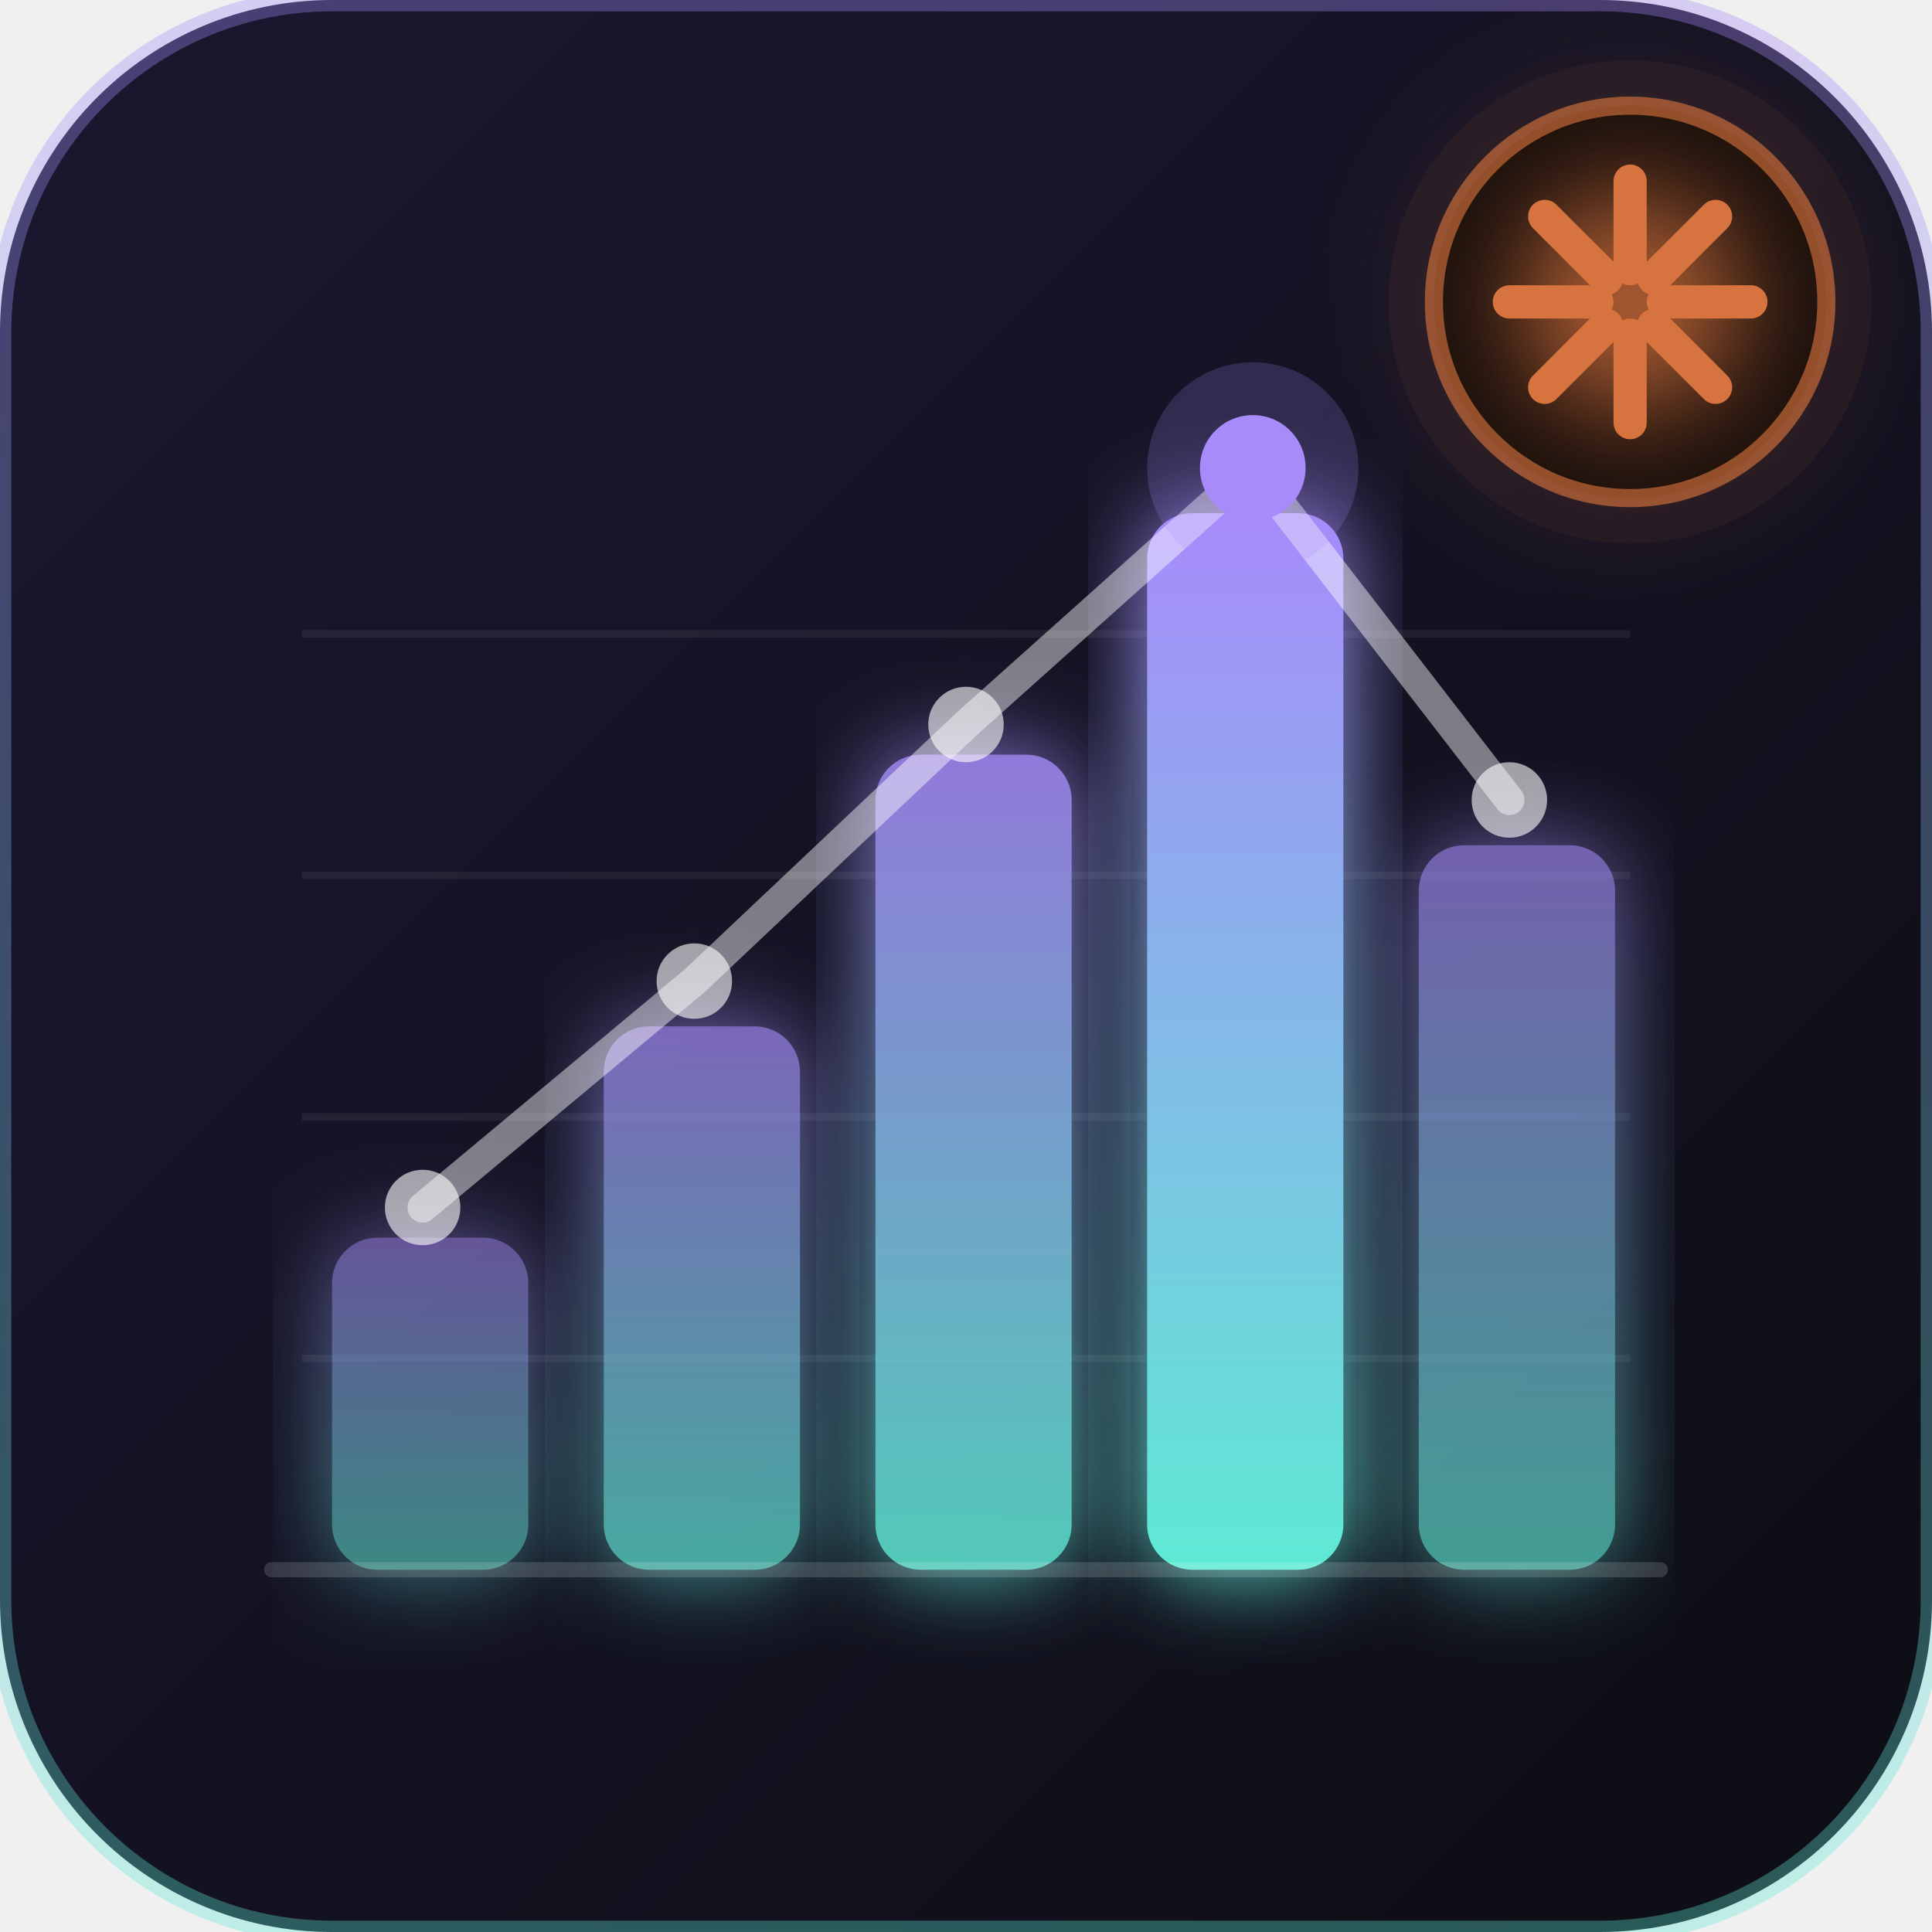
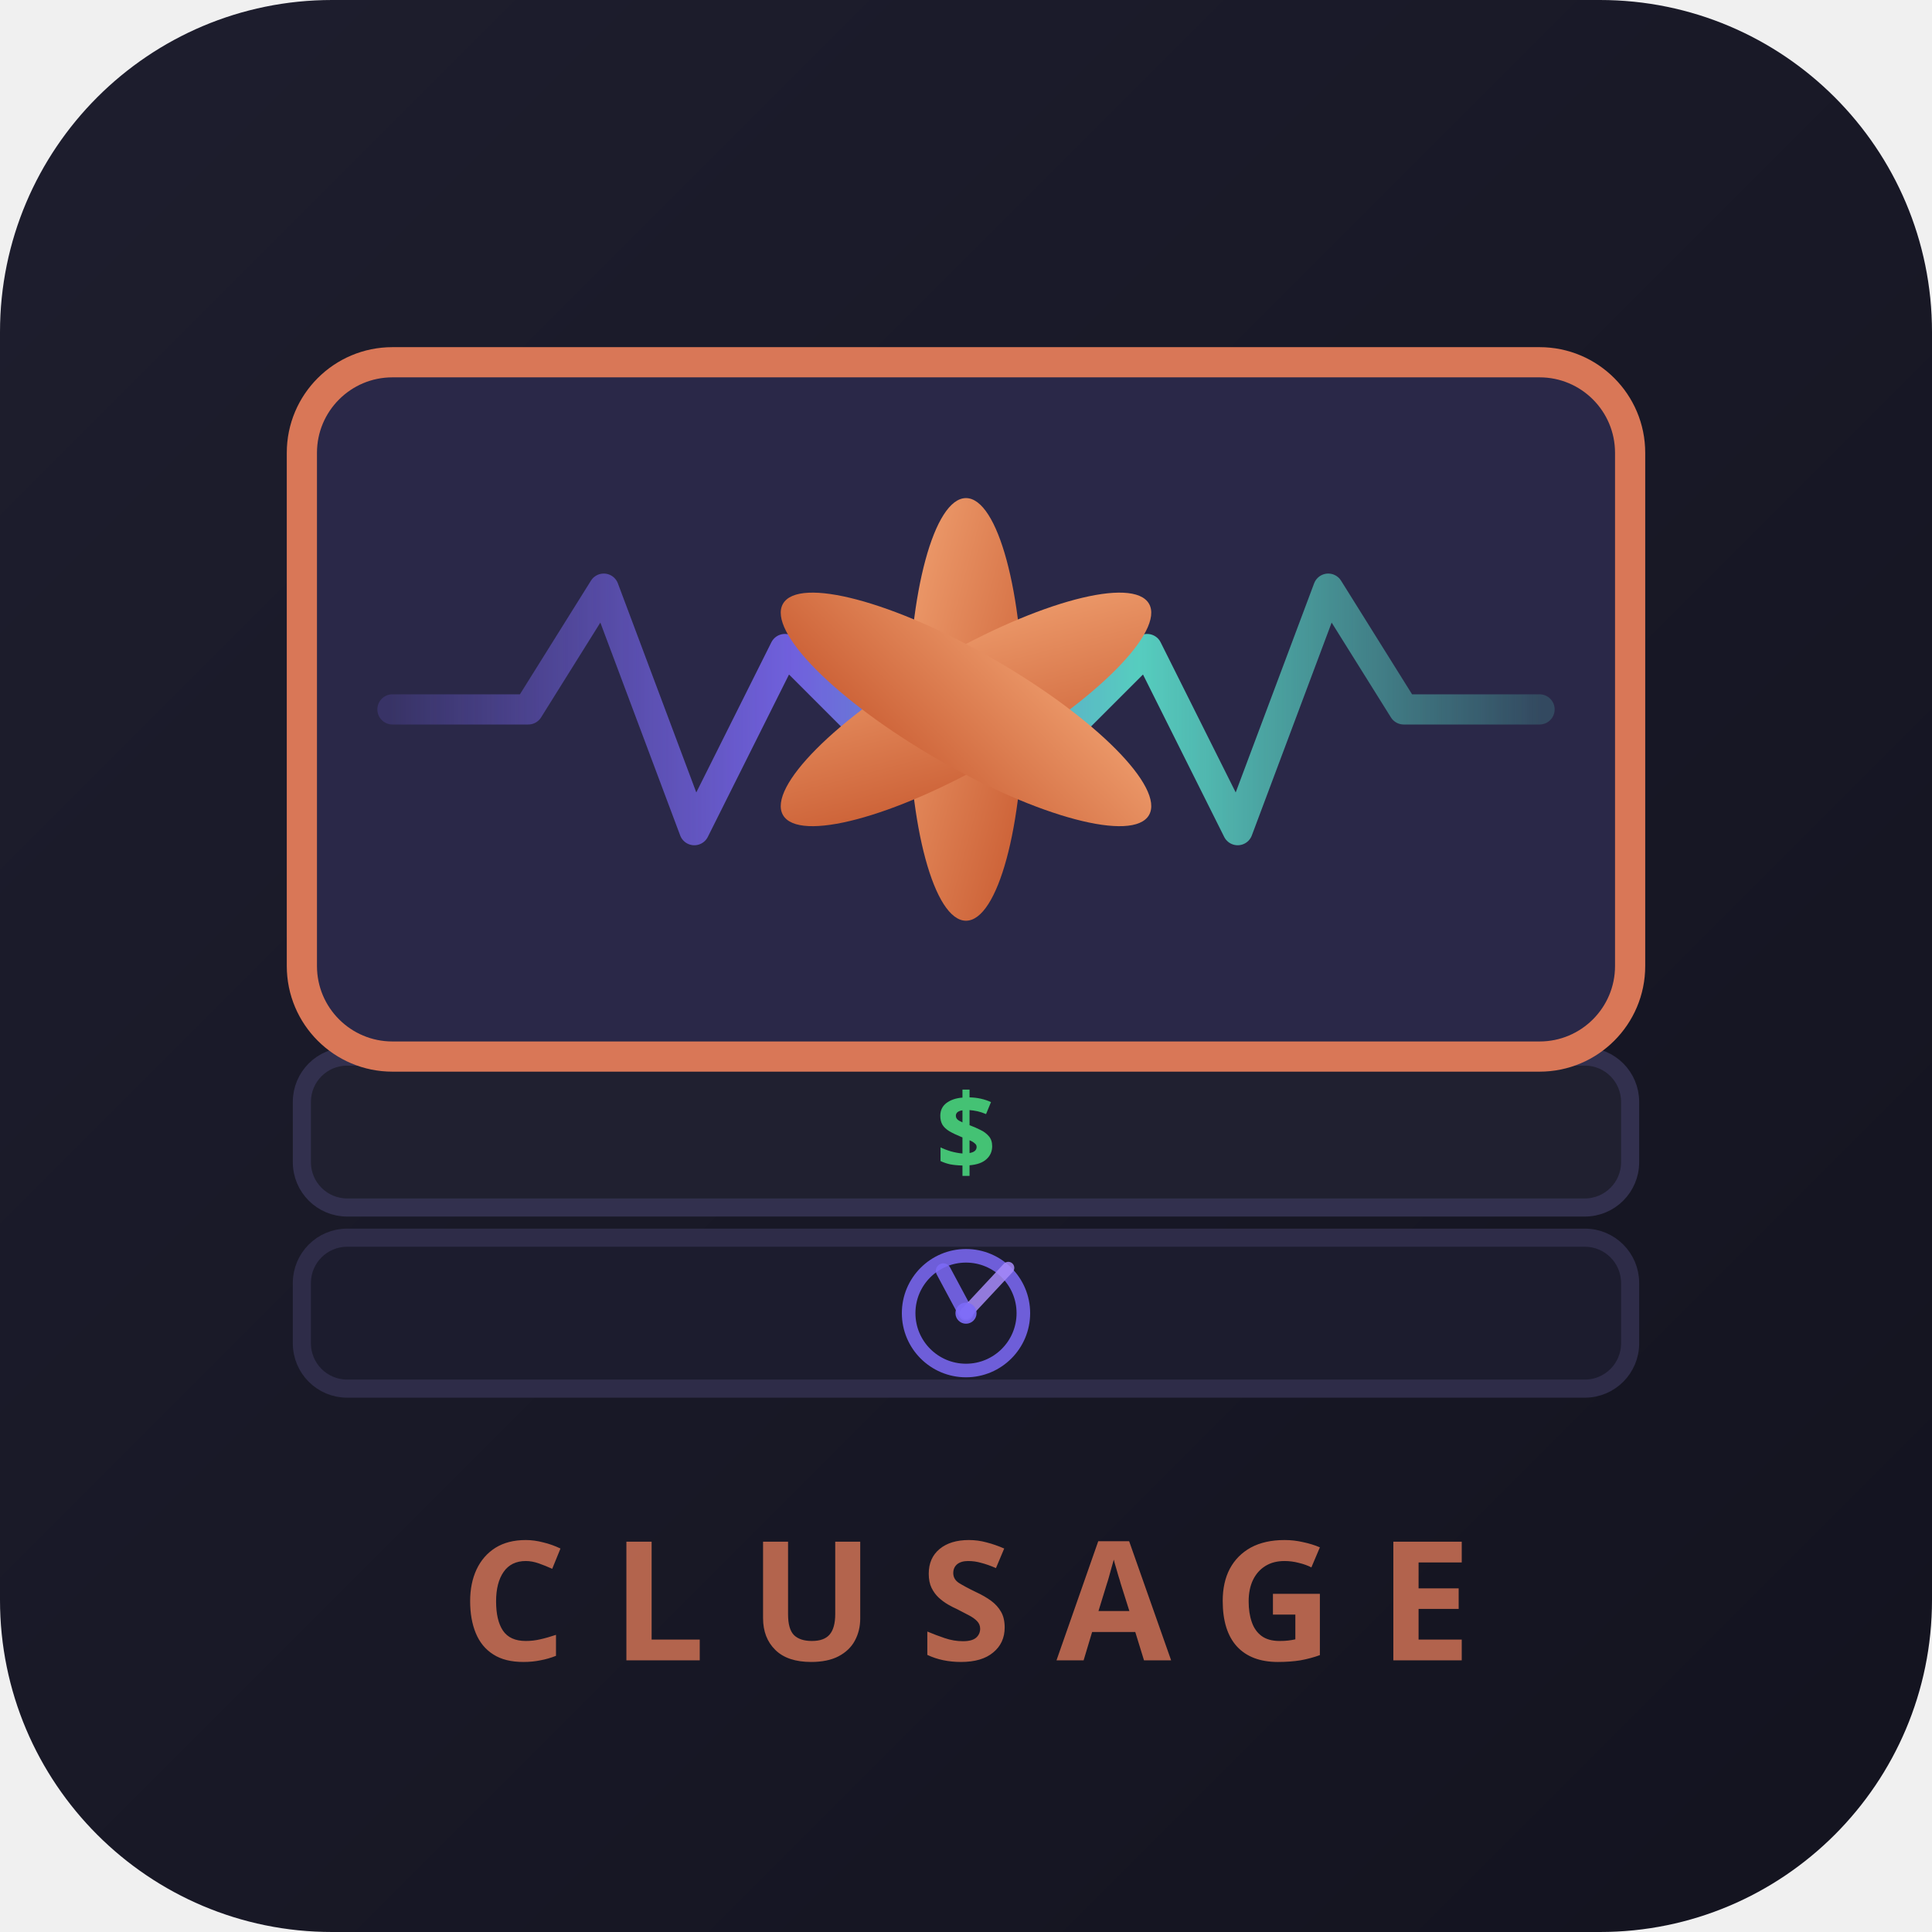
- <svg xmlns="http://www.w3.org/2000/svg" viewBox="0 0 128 128" width="128" height="128">
+ <svg xmlns="http://www.w3.org/2000/svg" viewBox="0 0 128 128">
  <defs>
-     <linearGradient id="bgGrad" x1="0%" y1="0%" x2="100%" y2="100%">
-       <stop offset="0%" stop-color="#1a1730" />
-       <stop offset="100%" stop-color="#0d0d14" />
+     <linearGradient id="bg" x1="0%" y1="0%" x2="100%" y2="100%">
+       <stop offset="0%" style="stop-color:#1e1e2e" />
+       <stop offset="100%" style="stop-color:#13131f" />
    </linearGradient>
-     <linearGradient id="barGrad" x1="0%" y1="0%" x2="0%" y2="100%">
-       <stop offset="0%" stop-color="#a78bfa" />
-       <stop offset="100%" stop-color="#5eead4" />
+     <linearGradient id="glow" x1="0%" y1="0%" x2="100%" y2="100%">
+       <stop offset="0%" style="stop-color:#f0a070" />
+       <stop offset="100%" style="stop-color:#c85a30" />
    </linearGradient>
-     <filter id="glow" x="-30%" y="-30%" width="160%" height="160%">
-       <feGaussianBlur stdDeviation="3" result="blur" />
-       <feMerge>
-         <feMergeNode in="blur" />
-         <feMergeNode in="SourceGraphic" />
-       </feMerge>
-     </filter>
-     <filter id="claudeGlow" x="-80%" y="-80%" width="260%" height="260%">
-       <feGaussianBlur stdDeviation="3" result="blur" />
-       <feMerge>
-         <feMergeNode in="blur" />
-         <feMergeNode in="SourceGraphic" />
-       </feMerge>
-     </filter>
-     <clipPath id="roundedClip">
-       <rect width="128" height="128" rx="22" ry="22" />
-     </clipPath>
+     <linearGradient id="pulseGrad" x1="0%" y1="0%" x2="100%" y2="0%">
+       <stop offset="0%" stop-color="#7c6af7" stop-opacity="0.2" />
+       <stop offset="35%" stop-color="#7c6af7" />
+       <stop offset="65%" stop-color="#5eead4" />
+       <stop offset="100%" stop-color="#5eead4" stop-opacity="0.2" />
+     </linearGradient>
  </defs>
-   <rect width="128" height="128" rx="22" ry="22" fill="url(#bgGrad)" />
-   <rect width="128" height="128" rx="22" ry="22" fill="none" stroke="url(#barGrad)" stroke-width="1.5" opacity="0.35" />
-   <g stroke="#ffffff" stroke-width="0.5" opacity="0.06" clip-path="url(#roundedClip)">
-     <line x1="20" y1="42" x2="108" y2="42" />
-     <line x1="20" y1="58" x2="108" y2="58" />
-     <line x1="20" y1="74" x2="108" y2="74" />
-     <line x1="20" y1="90" x2="108" y2="90" />
+   <rect width="128" height="128" rx="22" fill="url(#bg)" />
+   <rect x="20" y="82" width="88" height="10" rx="3" fill="#1c1c2e" stroke="#2e2c48" stroke-width="1.2" />
+   <circle cx="64" cy="87" r="3.8" fill="none" stroke="#7c6af7" stroke-width="0.9" opacity="0.85" />
+   <line x1="64" y1="87" x2="62.5" y2="84.2" stroke="#7c6af7" stroke-width="1" stroke-linecap="round" opacity="0.85" />
+   <line x1="64" y1="87" x2="66.8" y2="84.0" stroke="#a78bfa" stroke-width="0.8" stroke-linecap="round" opacity="0.85" />
+   <circle cx="64" cy="87" r="0.7" fill="#7c6af7" opacity="0.9" />
+   <rect x="20" y="70" width="88" height="10" rx="3" fill="#202030" stroke="#32304e" stroke-width="1.2" />
+   <text x="64" y="77.5" text-anchor="middle" font-family="system-ui,sans-serif" font-size="7" font-weight="700" fill="#4ade80" opacity="0.85">$</text>
+   <rect x="20" y="58" width="88" height="10" rx="3" fill="#242244" stroke="#363460" stroke-width="1.2" />
+   <rect x="20" y="24" width="88" height="46" rx="6" fill="#2a2848" stroke="#d97757" stroke-width="2" />
+   <polyline points="26,47 35,47 40,39 46,55 52,43 58,49 64,41 70,49 76,43 82,55 88,39 93,47 102,47" fill="none" stroke="url(#pulseGrad)" stroke-width="2" stroke-linecap="round" stroke-linejoin="round" opacity="0.85" />
+   <g transform="translate(64,47)" fill="url(#glow)">
+     <circle cx="0" cy="0" r="5.5" />
+     <ellipse cx="0" cy="0" rx="3.8" ry="14" transform="rotate(0)" />
+     <ellipse cx="0" cy="0" rx="3.8" ry="14" transform="rotate(60)" />
+     <ellipse cx="0" cy="0" rx="3.8" ry="14" transform="rotate(120)" />
  </g>
-   <rect x="22" y="82" width="13" height="22" rx="3" ry="3" fill="url(#barGrad)" opacity="0.55" filter="url(#glow)" />
-   <rect x="40" y="68" width="13" height="36" rx="3" ry="3" fill="url(#barGrad)" opacity="0.70" filter="url(#glow)" />
-   <rect x="58" y="50" width="13" height="54" rx="3" ry="3" fill="url(#barGrad)" opacity="0.85" filter="url(#glow)" />
-   <rect x="76" y="34" width="13" height="70" rx="3" ry="3" fill="url(#barGrad)" opacity="1" filter="url(#glow)" />
-   <rect x="94" y="56" width="13" height="48" rx="3" ry="3" fill="url(#barGrad)" opacity="0.65" filter="url(#glow)" />
-   <polyline points="28,80 46,65 64,48 83,31 100,53" fill="none" stroke="#ffffff" stroke-width="2" stroke-linecap="round" stroke-linejoin="round" opacity="0.45" />
-   <circle cx="28" cy="80" r="2.5" fill="#ffffff" opacity="0.6" />
-   <circle cx="46" cy="65" r="2.5" fill="#ffffff" opacity="0.6" />
-   <circle cx="64" cy="48" r="2.5" fill="#ffffff" opacity="0.6" />
-   <circle cx="83" cy="31" r="3.5" fill="#a78bfa" opacity="1" />
-   <circle cx="100" cy="53" r="2.5" fill="#ffffff" opacity="0.6" />
-   <circle cx="83" cy="31" r="7" fill="#a78bfa" opacity="0.2" />
-   <line x1="18" y1="104" x2="110" y2="104" stroke="#ffffff" stroke-width="1" opacity="0.15" stroke-linecap="round" />
-   <circle cx="108" cy="20" r="16" fill="#e07840" opacity="0.10" filter="url(#claudeGlow)" />
-   <circle cx="108" cy="20" r="13" fill="#1a100a" opacity="0.95" />
-   <circle cx="108" cy="20" r="13" fill="none" stroke="#e07840" stroke-width="1.2" opacity="0.6" />
-   <g transform="translate(108,20)" stroke="#e07840" stroke-width="2.2" stroke-linecap="round" filter="url(#claudeGlow)" opacity="0.95">
-     <line x1="0" y1="-2.2" x2="0" y2="-8" />
-     <line x1="1.56" y1="-1.56" x2="5.66" y2="-5.66" />
-     <line x1="2.2" y1="0" x2="8" y2="0" />
-     <line x1="1.56" y1="1.56" x2="5.66" y2="5.66" />
-     <line x1="0" y1="2.2" x2="0" y2="8" />
-     <line x1="-1.56" y1="1.56" x2="-5.66" y2="5.66" />
-     <line x1="-2.2" y1="0" x2="-8" y2="0" />
-     <line x1="-1.56" y1="-1.56" x2="-5.66" y2="-5.66" />
-   </g>
+   <text x="64" y="110" text-anchor="middle" font-family="system-ui,sans-serif" font-size="11" font-weight="600" letter-spacing="3" fill="#d97757" opacity="0.8">CLUSAGE</text>
</svg>
